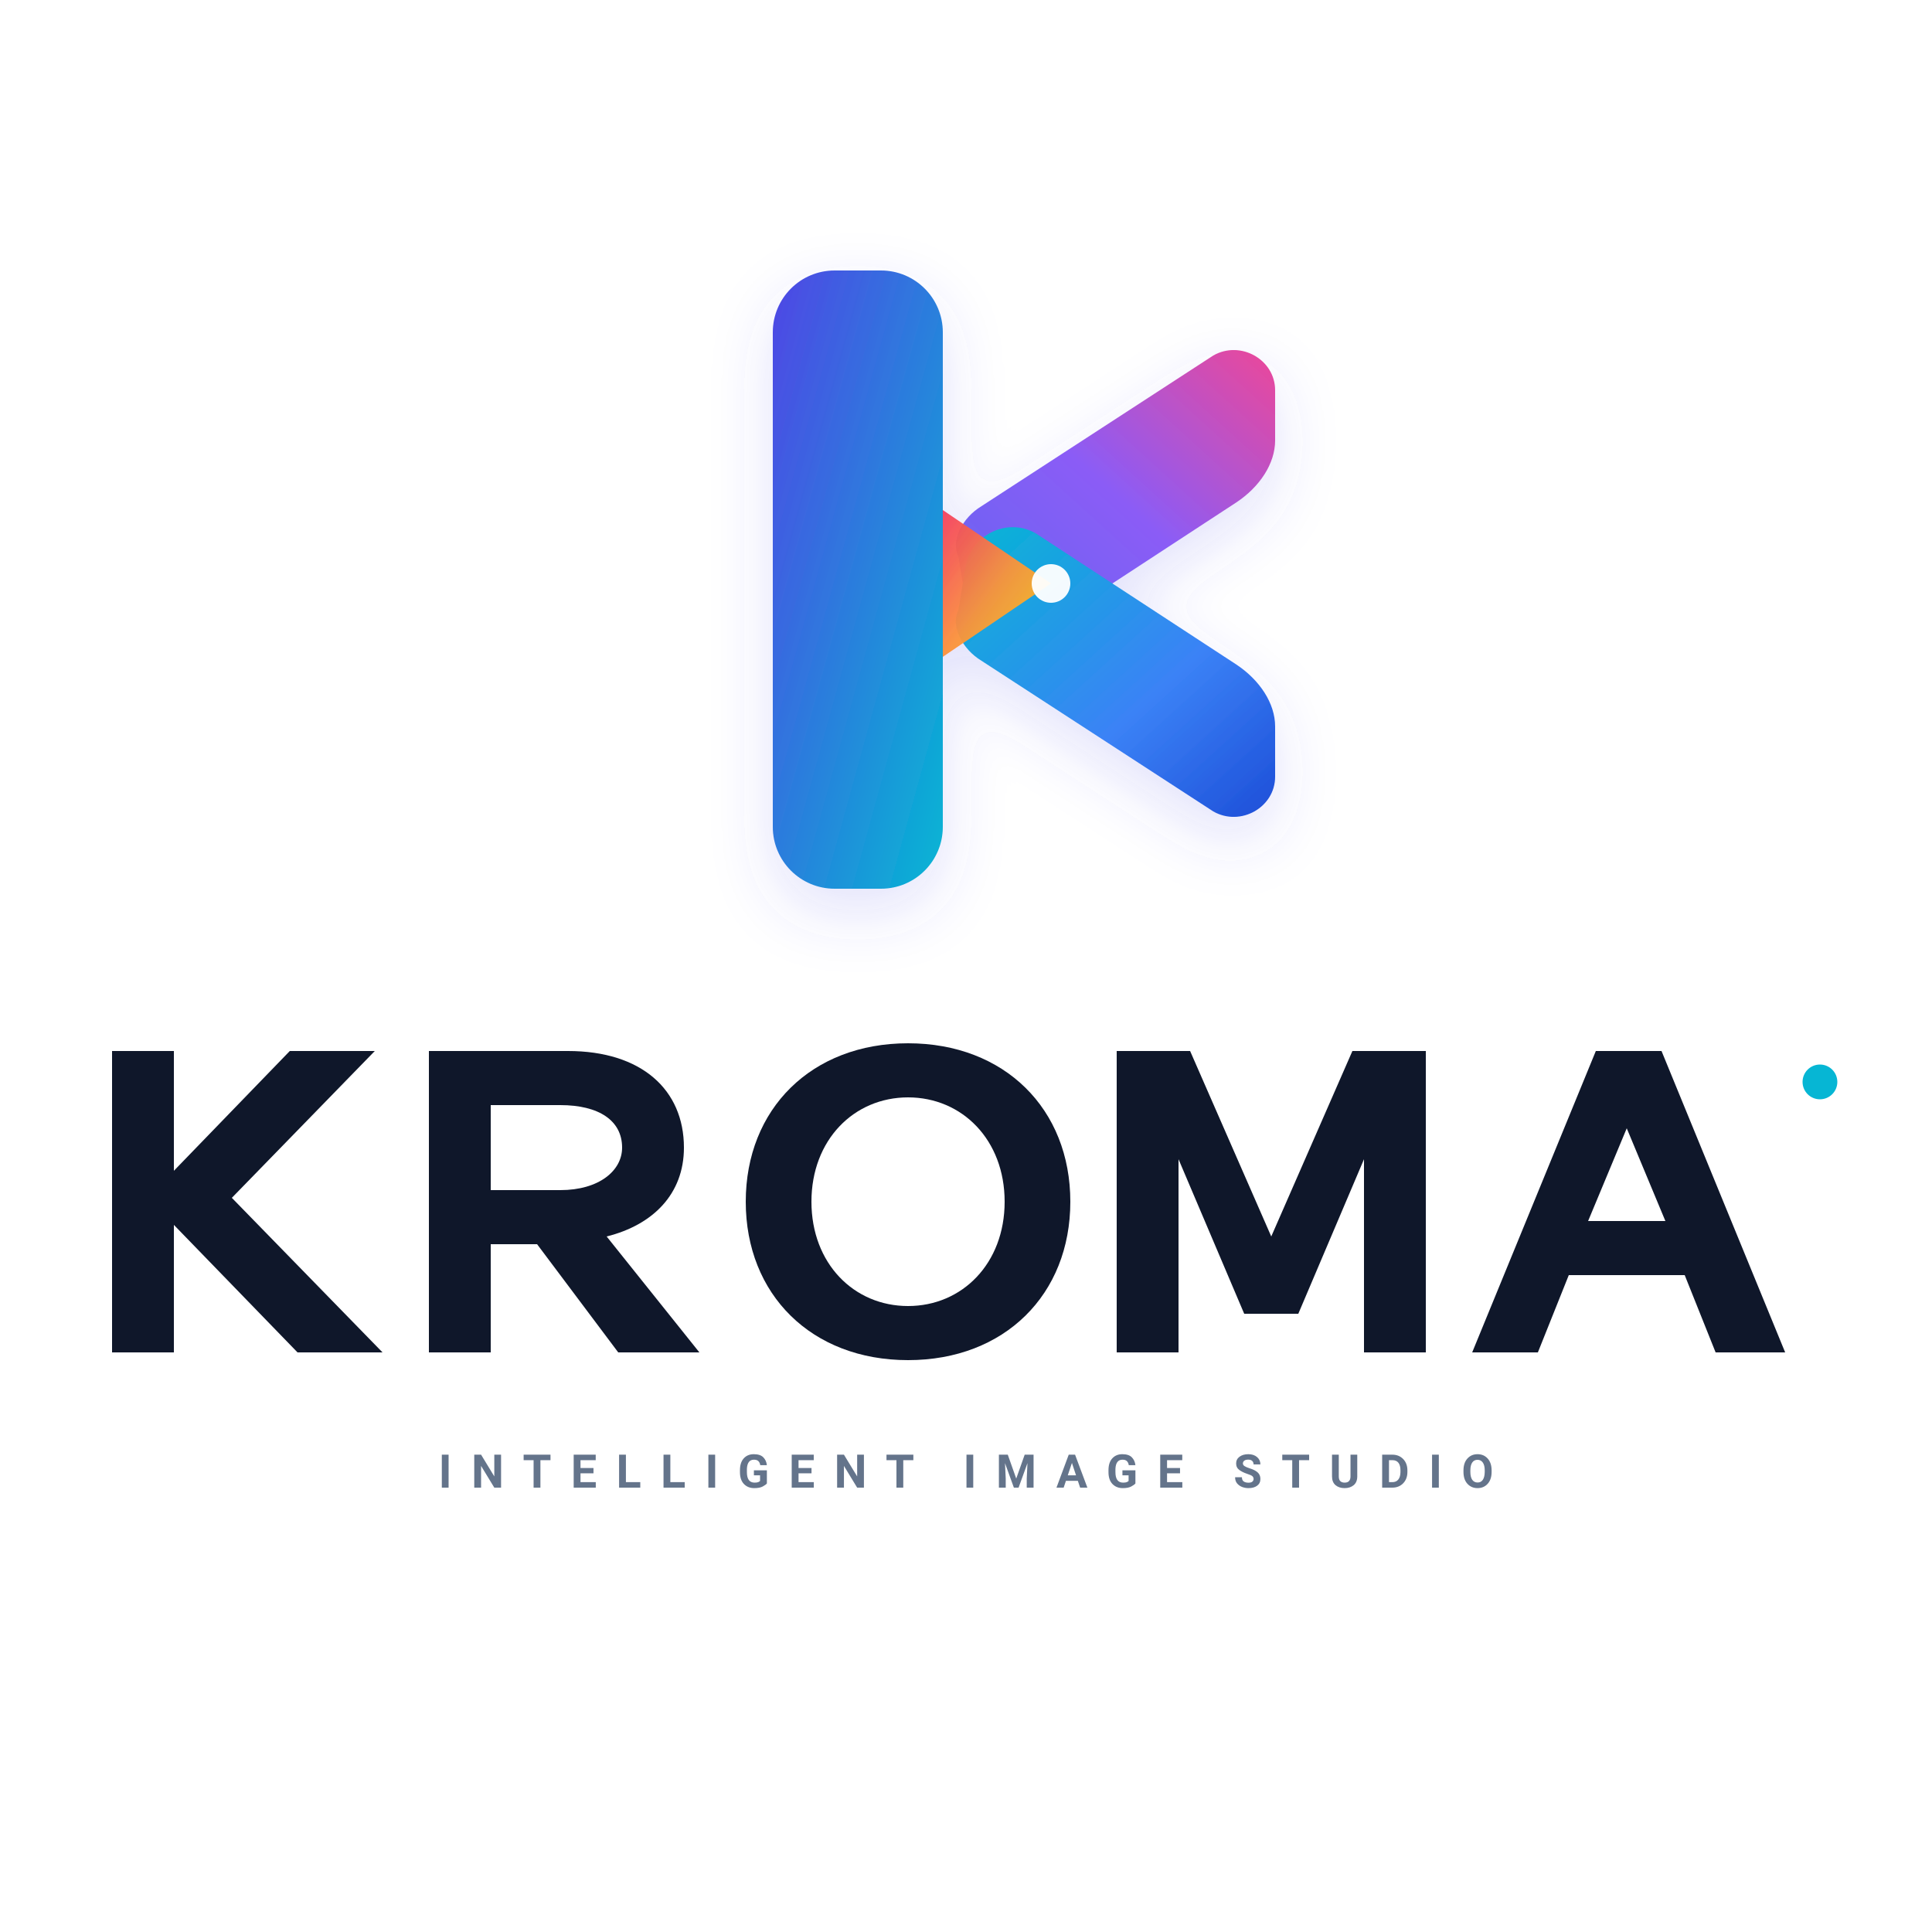
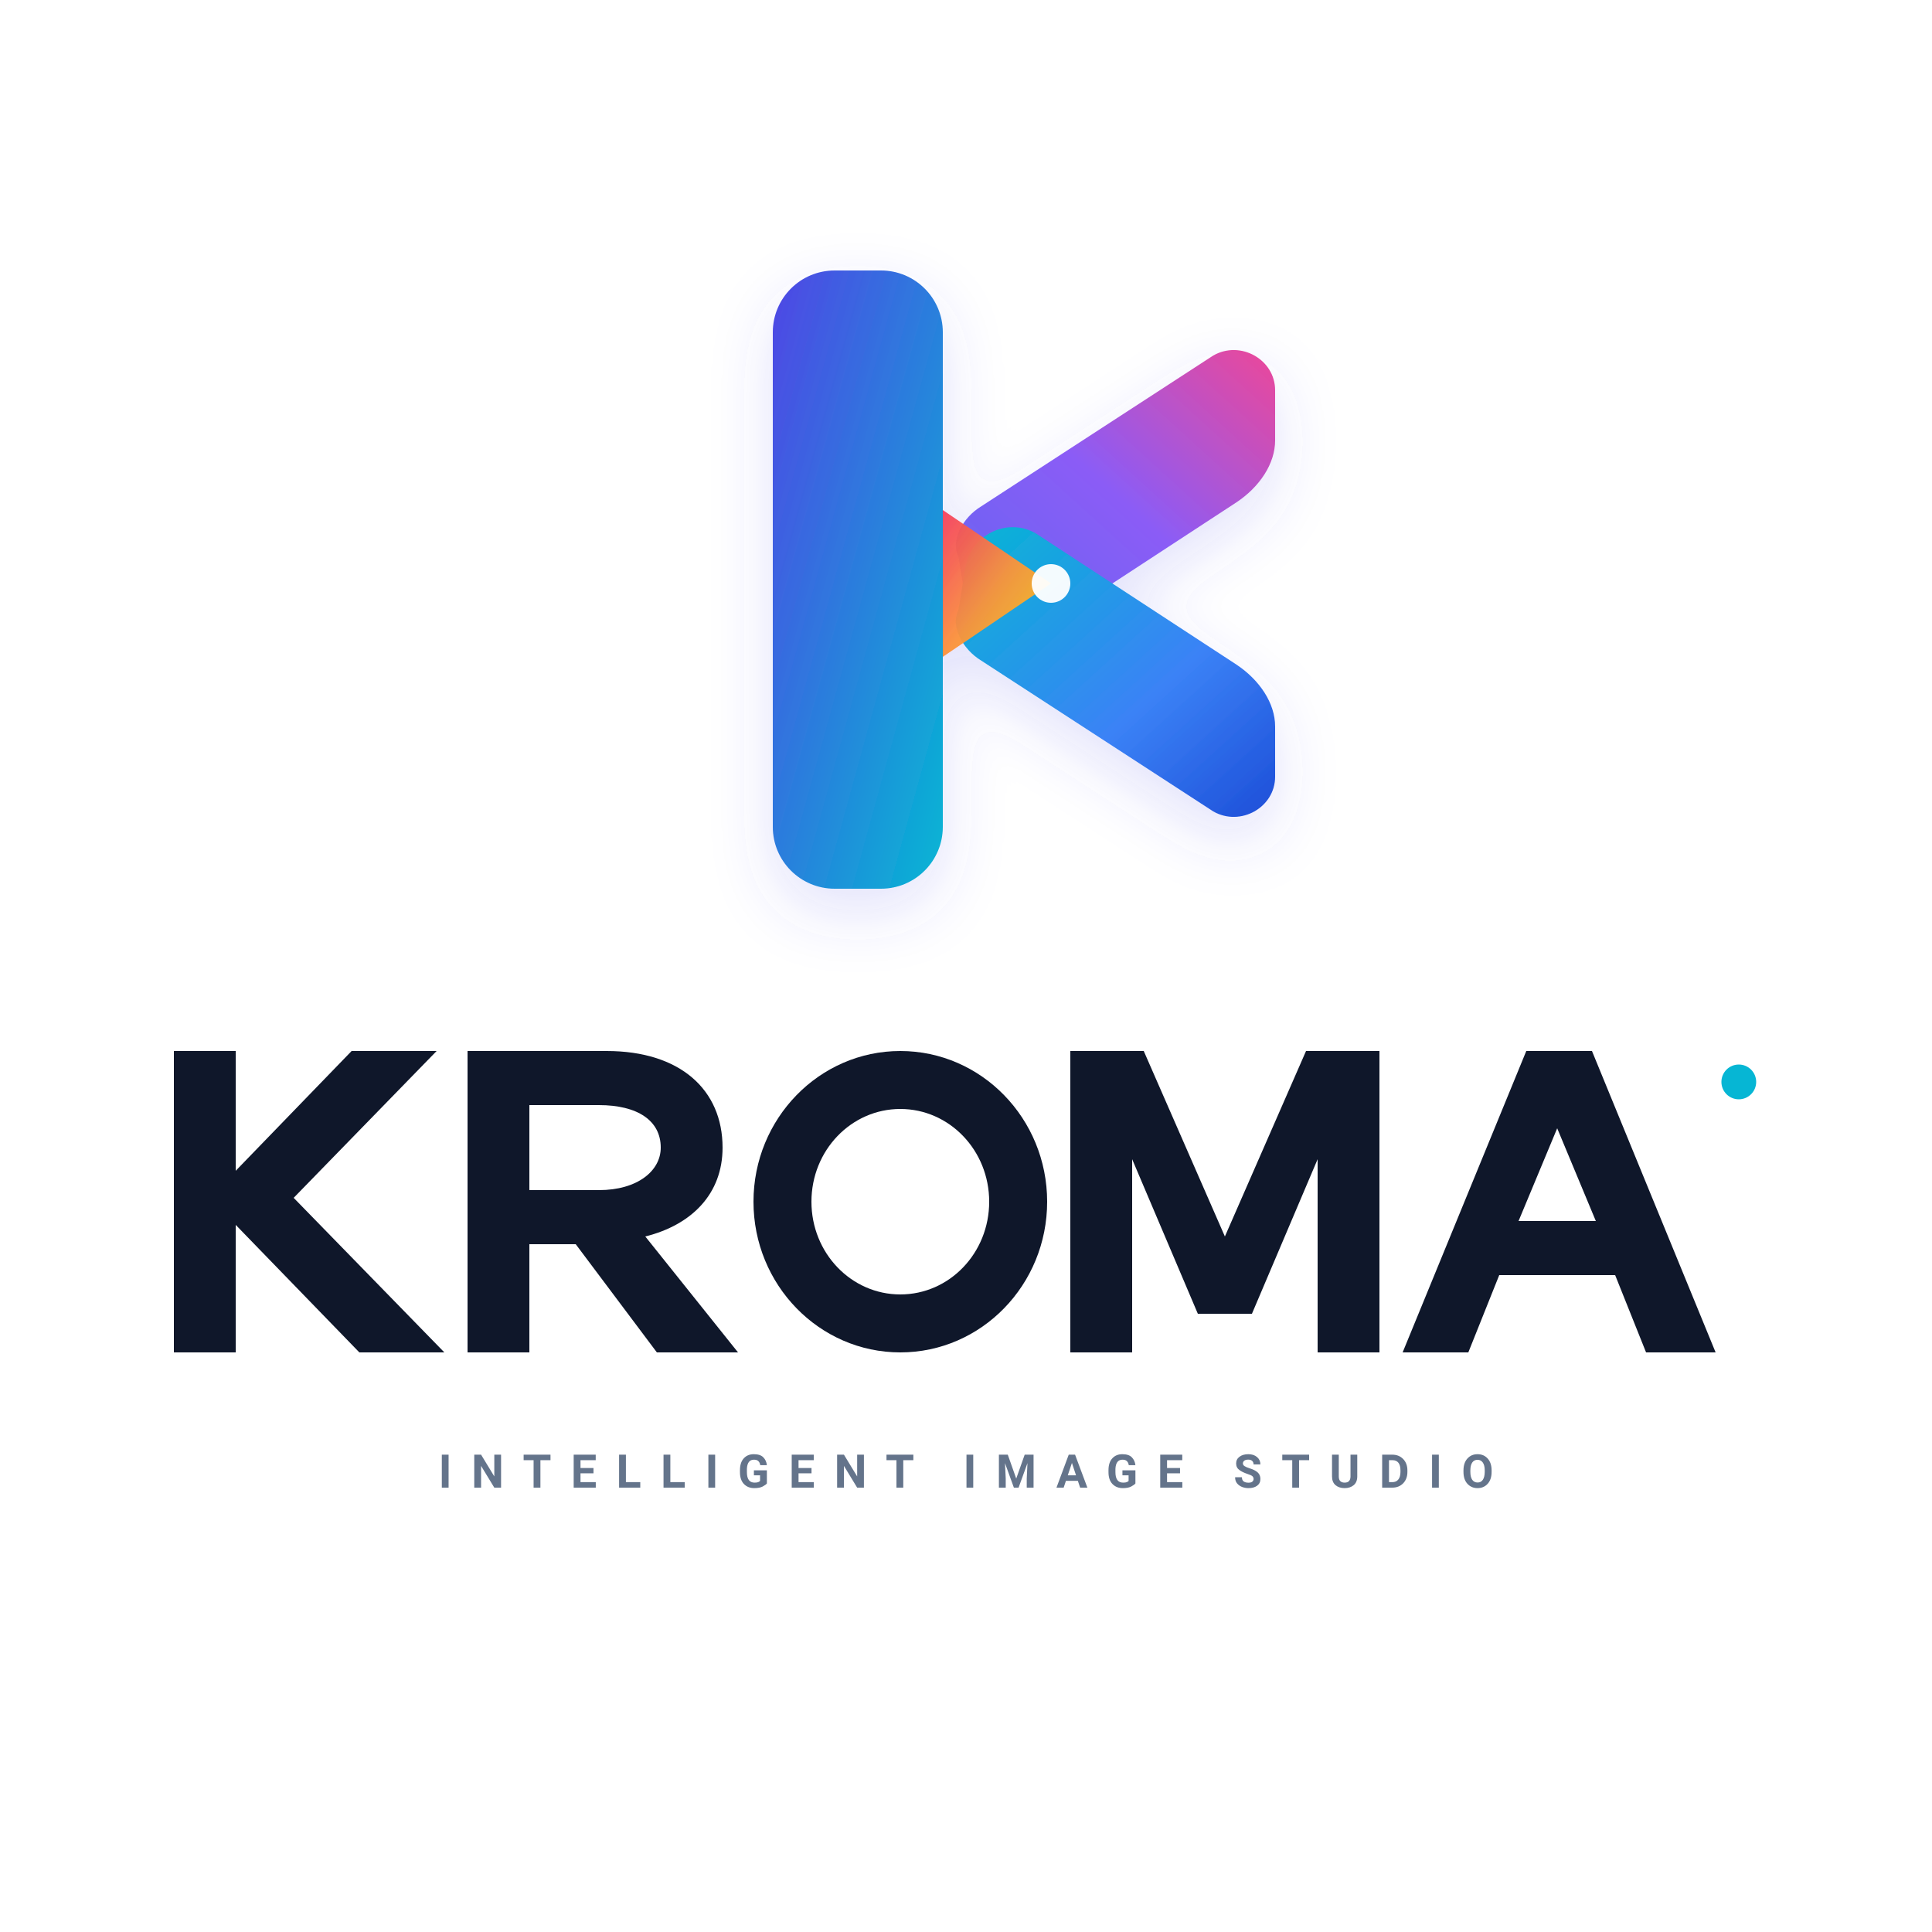
<svg xmlns="http://www.w3.org/2000/svg" viewBox="0 0 500 500" width="100%" height="100%">
  <defs>
    <linearGradient id="kroma-s-stem" x1="0%" y1="0%" x2="100%" y2="100%">
      <stop offset="0%" stop-color="#4F46E5" />
      <stop offset="100%" stop-color="#06B6D4" />
    </linearGradient>
    <linearGradient id="kroma-s-arm-top" x1="0%" y1="100%" x2="100%" y2="0%">
      <stop offset="0%" stop-color="#6366F1" />
      <stop offset="50%" stop-color="#8B5CF6" />
      <stop offset="100%" stop-color="#EC4899" />
    </linearGradient>
    <linearGradient id="kroma-s-arm-bottom" x1="0%" y1="0%" x2="100%" y2="100%">
      <stop offset="0%" stop-color="#06B6D4" />
      <stop offset="60%" stop-color="#3B82F6" />
      <stop offset="100%" stop-color="#1D4ED8" />
    </linearGradient>
    <linearGradient id="kroma-s-prism-core" x1="0%" y1="0%" x2="100%" y2="100%">
      <stop offset="0%" stop-color="#F43F5E" />
      <stop offset="50%" stop-color="#FB923C" />
      <stop offset="100%" stop-color="#FACC15" />
    </linearGradient>
    <filter id="kroma-s-shadow" x="-15%" y="-15%" width="130%" height="130%">
      <feDropShadow dx="0" dy="6" stdDeviation="8" flood-color="#4F46E5" flood-opacity="0.16" />
    </filter>
  </defs>
  <rect width="100%" height="100%" fill="#FFFFFF" />
  <g transform="translate(176, 70)" filter="url(#kroma-s-shadow)">
    <path d="M 24 16 C 24 7.16 31.16 0 40 0 L 52 0 C 60.84 0 68 7.16 68 16 L 68 144 C 68 152.84 60.84 160 52 160 L 40 160 C 31.16 160 24 152.84 24 144 Z" fill="url(#kroma-s-stem)" />
    <path d="M 72 74 C 70 70 73 64 78 61 L 138 22 C 145 18 154 23 154 31 L 154 44 C 154 50 150 56 144 60 L 92 94 C 85 98 76 94 74 86 Z" fill="url(#kroma-s-arm-top)" />
    <path d="M 74 76 C 76 68 85 64 92 68 L 144 102 C 150 106 154 112 154 118 L 154 131 C 154 139 145 144 138 140 L 78 101 C 73 98 70 92 72 88 Z" fill="url(#kroma-s-arm-bottom)" />
    <path d="M 68 62 L 96 81 L 68 100 Z" fill="url(#kroma-s-prism-core)" opacity="0.95" />
    <circle cx="96" cy="81" r="5" fill="#FFFFFF" opacity="0.95" />
  </g>
  <g transform="translate(250, 340)">
-     <g transform="translate(-221, 0)">
+     <g transform="translate(-205, 0)">
      <path d="M 0 10 L 0 -68 L 16 -68 L 16 -37 L 46 -68 L 68 -68 L 31 -30 L 70 10 L 48 10 L 16 -23 L 16 10 Z" fill="#0F172A" />
-       <path d="M 82 10 L 82 -68 L 118 -68 C 137 -68 148 -58 148 -43 C 148 -31 140 -23 128 -20 L 152 10 L 131 10 L 110 -18 L 98 -18 L 98 10 Z M 98 -32 L 116 -32 C 126 -32 132 -37 132 -43 C 132 -50 126 -54 116 -54 L 98 -54 Z" fill="#0F172A" />
-       <path d="M 205 -29 C 205 -53 188 -70 163 -70 C 138 -70 121 -53 121 -29 C 121 -5 138 12 163 12 C 188 12 205 -5 205 -29 Z M 138 -29 C 138 -45 149 -56 163 -56 C 177 -56 188 -45 188 -29 C 188 -13 177 -2 163 -2 C 149 -2 138 -13 138 -29 Z" transform="translate(43, 0)" fill="#0F172A" />
-       <path d="M 262 10 L 262 -68 L 281 -68 L 302 -20 L 323 -68 L 342 -68 L 342 10 L 326 10 L 326 -40 L 309 0 L 295 0 L 278 -40 L 278 10 Z" transform="translate(-2, 0)" fill="#0F172A" />
-       <path d="M 426 10 L 418 -10 L 388 -10 L 380 10 L 363 10 L 395 -68 L 412 -68 L 444 10 Z M 403 -48 L 393 -24 L 413 -24 Z" transform="translate(-11, 0)" fill="#0F172A" />
-       <circle cx="442" cy="-60" r="4.5" fill="#06B6D4" />
+       <path d="M 76 10 L 76 -68 L 112 -68 C 131 -68 142 -58 142 -43 C 142 -31 134 -23 122 -20 L 146 10 L 125 10 L 104 -18 L 92 -18 L 92 10 Z M 92 -32 L 110 -32 C 120 -32 126 -37 126 -43 C 126 -50 120 -54 110 -54 L 92 -54 Z" fill="#0F172A" />
+       <path d="M 188 -68 C 209.0 -68 226 -50.5 226 -29 C 226 -7.5 209.0 10 188 10 C 167.0 10 150 -7.5 150 -29 C 150 -50.5 167.0 -68 188 -68 Z M 188 -53 C 175.3 -53 165 -42.3 165 -29 C 165 -15.7 175.3 -5 188 -5 C 200.7 -5 211 -15.7 211 -29 C 211 -42.3 200.7 -53 188 -53 Z" fill="#0F172A" />
+       <path d="M 232 10 L 232 -68 L 251 -68 L 272 -20 L 293 -68 L 312 -68 L 312 10 L 296 10 L 296 -40 L 279 0 L 265 0 L 248 -40 L 248 10 Z" fill="#0F172A" />
+       <path d="M 381 10 L 373 -10 L 343 -10 L 335 10 L 318 10 L 350 -68 L 367 -68 L 399 10 Z M 358 -48 L 348 -24 L 368 -24 Z" fill="#0F172A" />
+       <circle cx="405" cy="-60" r="4.5" fill="#06B6D4" />
    </g>
  </g>
  <text x="250" y="385" text-anchor="middle" font-family="-apple-system, BlinkMacSystemFont, 'Segoe UI', Roboto, 'Helvetica Neue', Arial, sans-serif" font-size="12" font-weight="600" letter-spacing="5" fill="#64748B">
    INTELLIGENT IMAGE STUDIO
  </text>
</svg>
